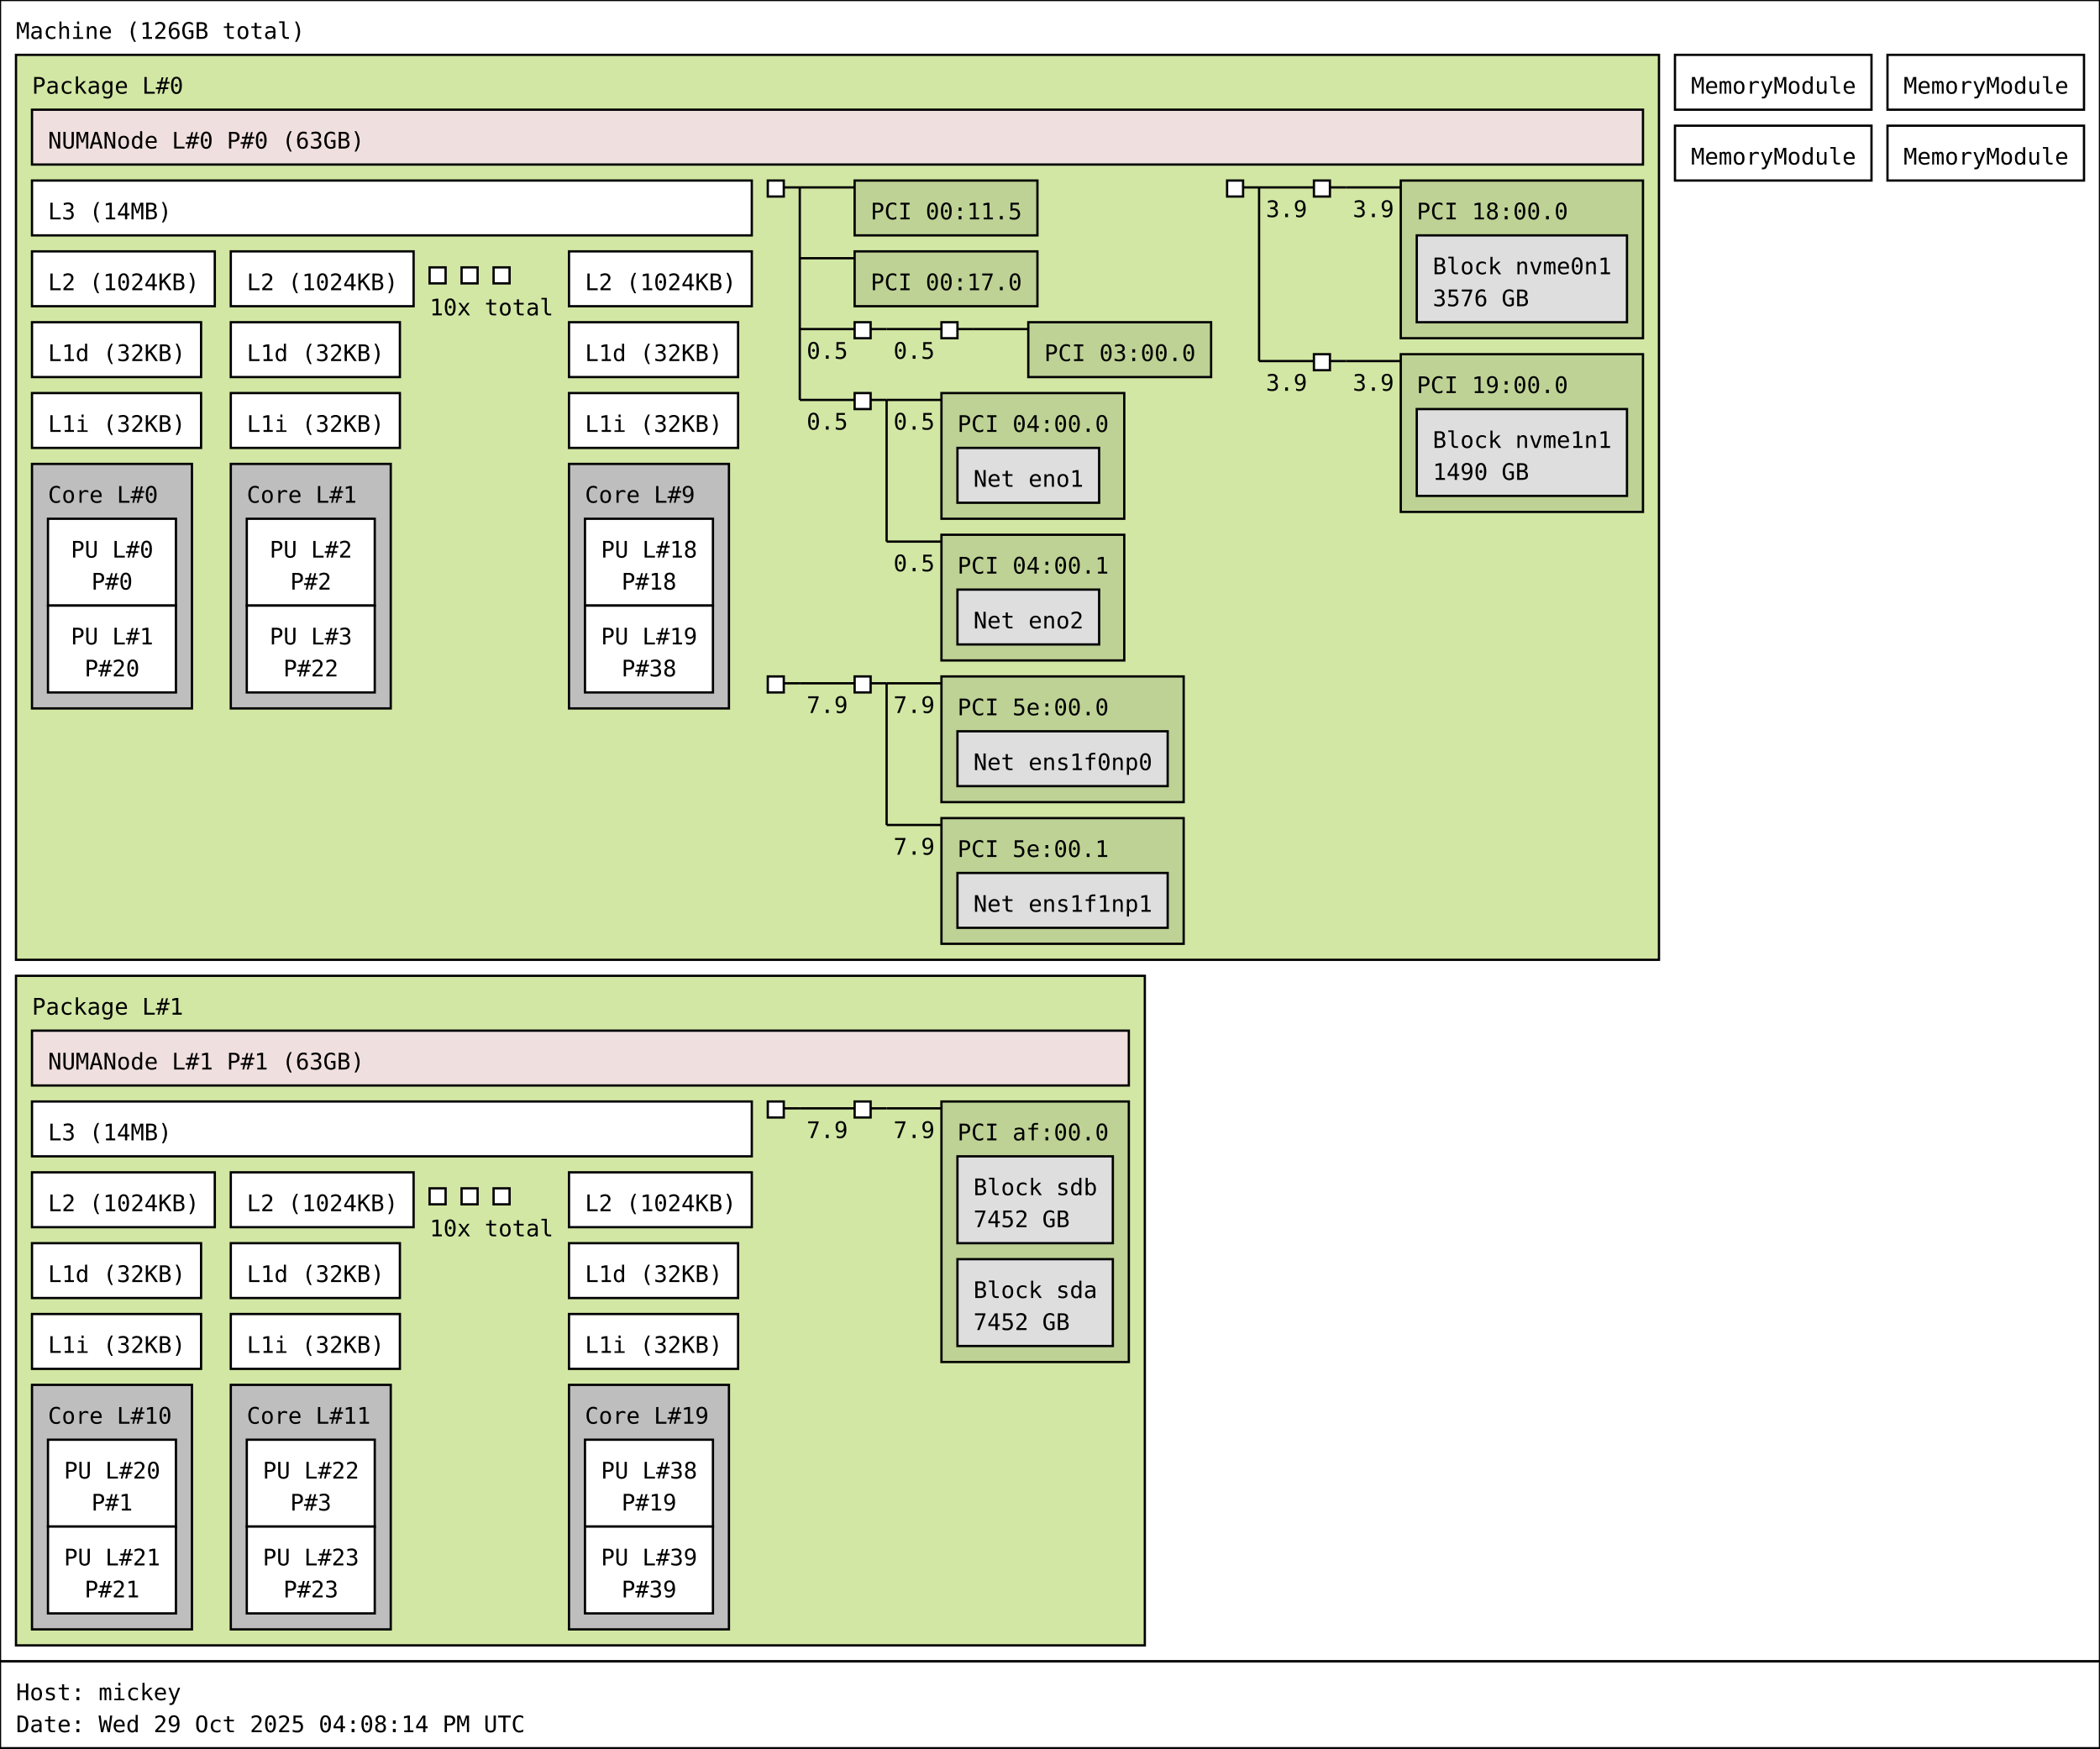
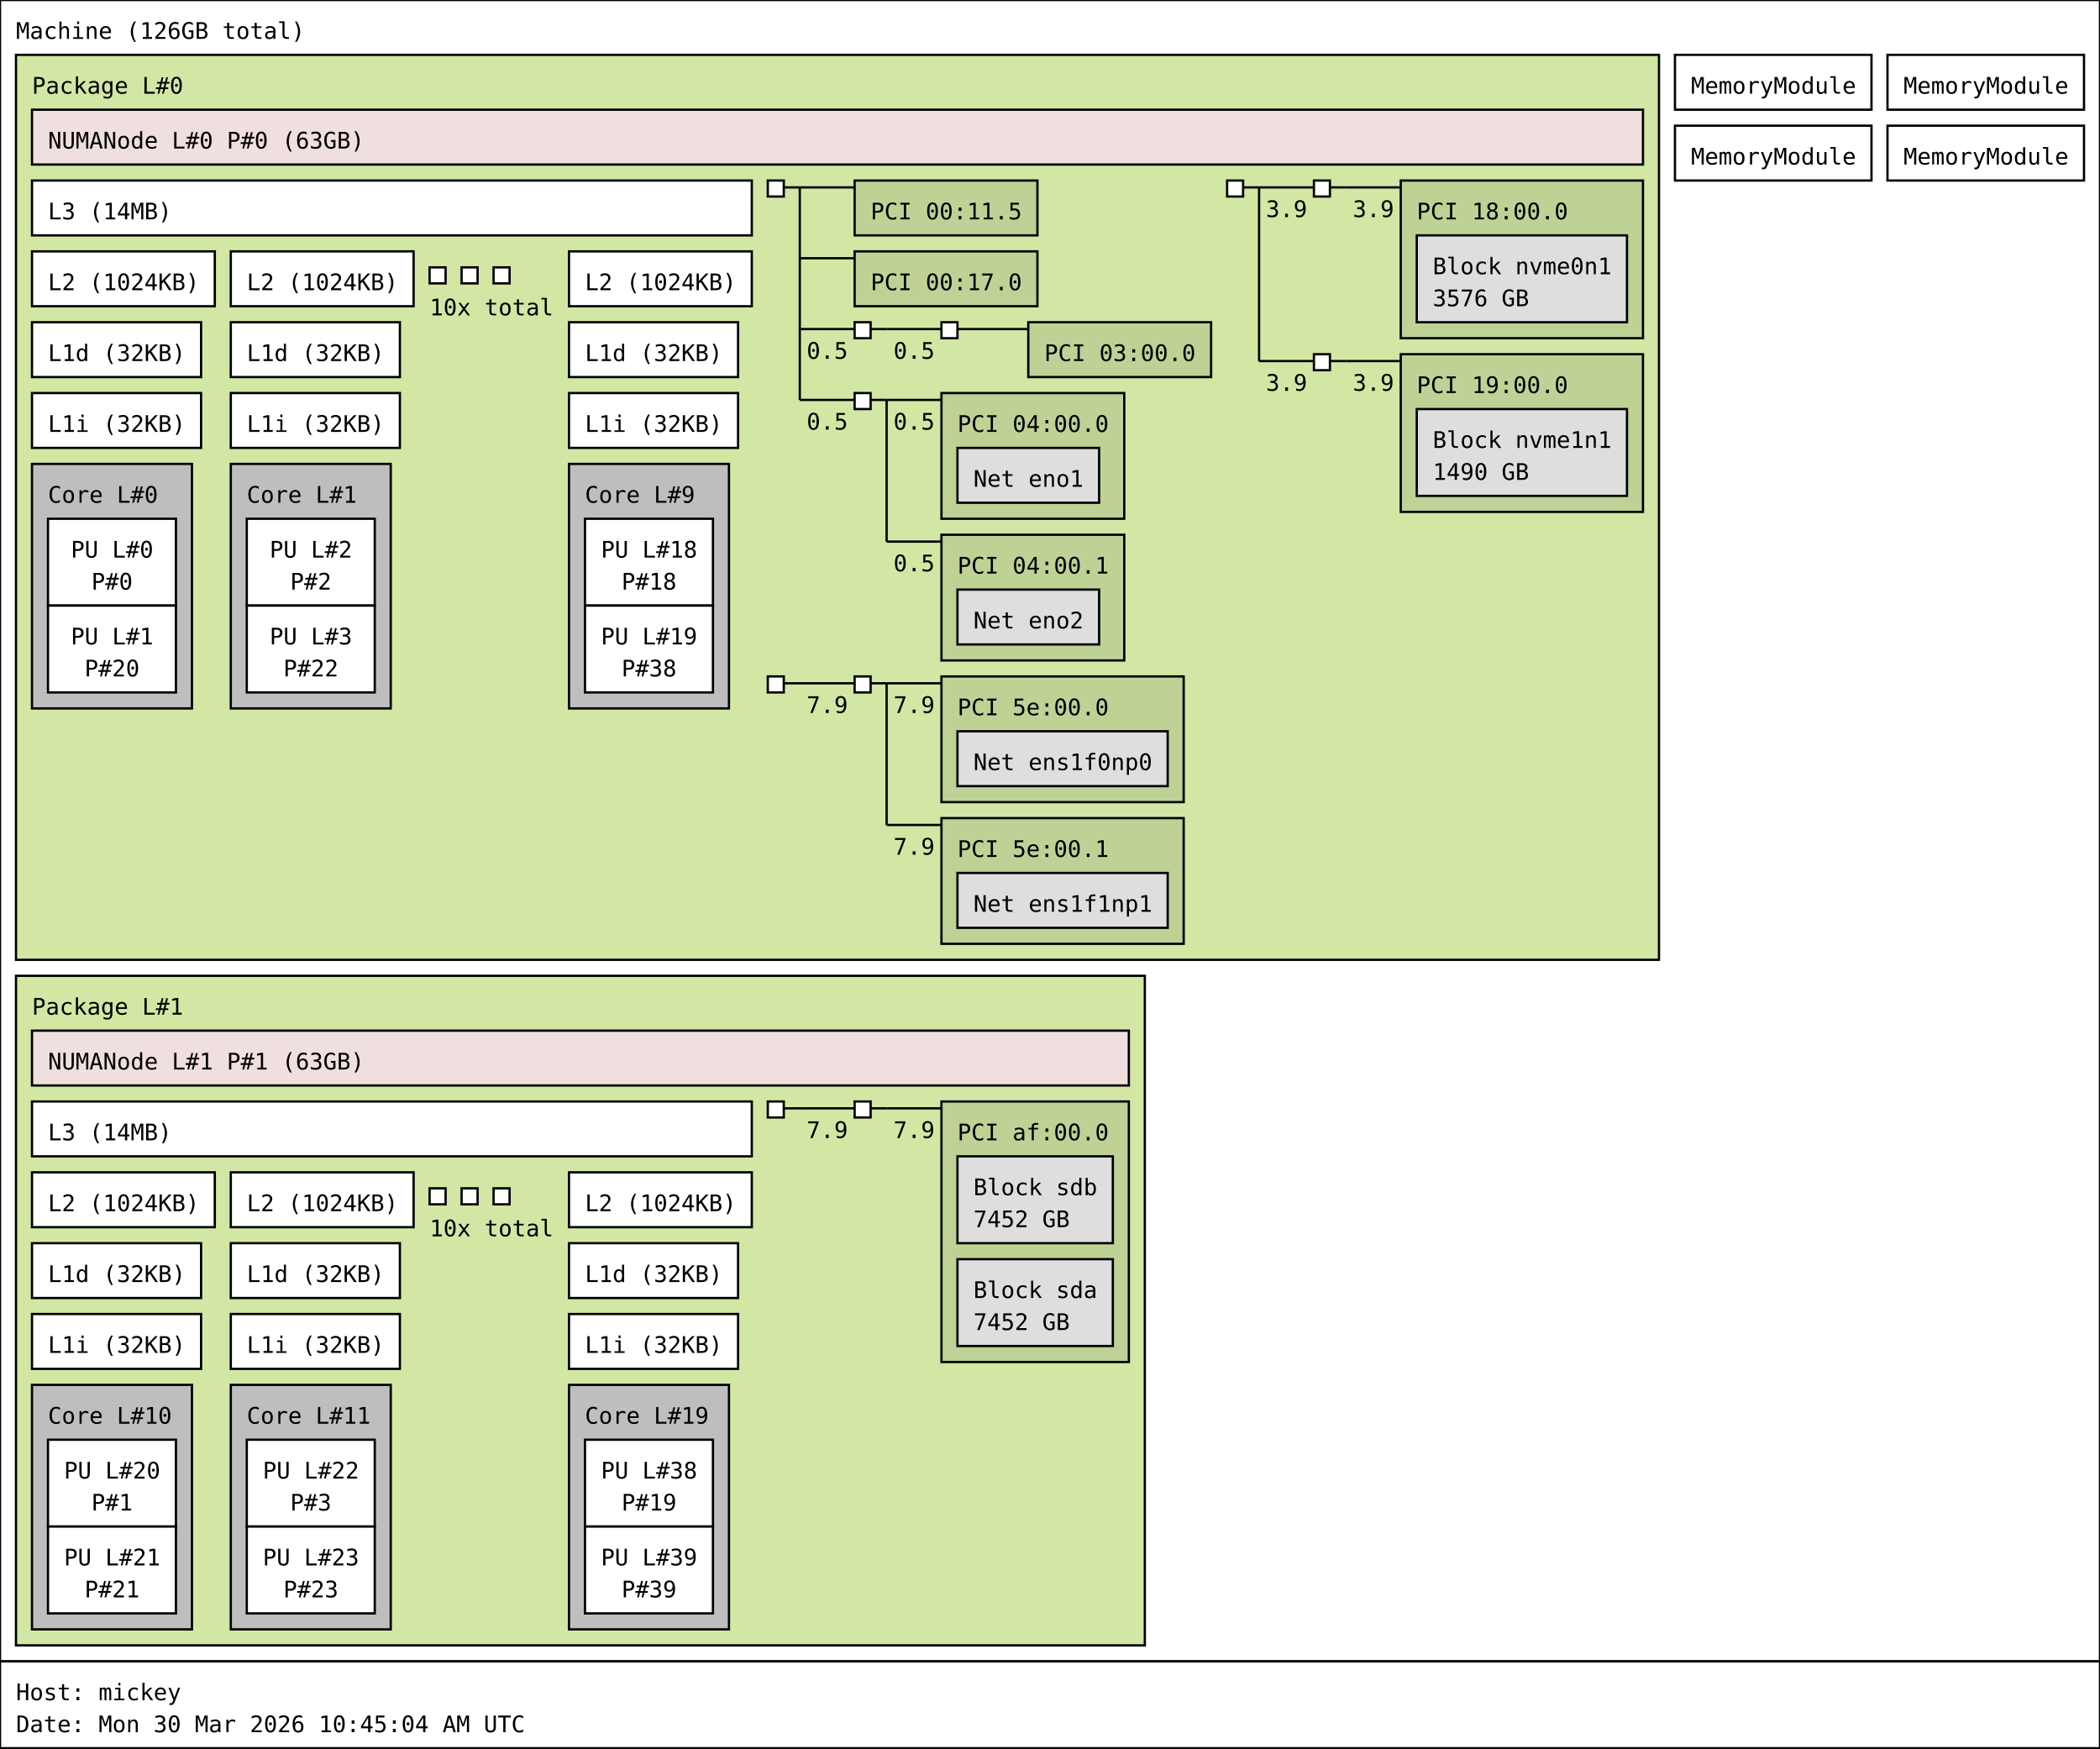
<svg xmlns="http://www.w3.org/2000/svg" width="919px" height="765px" viewBox="0 0 919px 765px" version="1.1">
  <rect id="Machine_0_rect" class="Machine" x="0" y="0" width="919" height="727" fill="rgb(255,255,255)" stroke="rgb(0,0,0)" stroke-width="1" />
  <text id="Machine_0_text" class="Machine" font-family="Monospace" x="7" y="17" fill="rgb(0,0,0)" font-size="10px">Machine (126GB total)</text>
  <rect id="Package_0_rect" class="Package" x="7" y="24" width="719" height="396" fill="rgb(210,231,164)" stroke="rgb(0,0,0)" stroke-width="1" />
  <text id="Package_0_text" class="Package" font-family="Monospace" x="14" y="41" fill="rgb(0,0,0)" font-size="10px">Package L#0</text>
  <rect id="L3_0_rect" class="L3" x="14" y="79" width="315" height="24" fill="rgb(255,255,255)" stroke="rgb(0,0,0)" stroke-width="1" />
  <text id="L3_0_text" class="L3" font-family="Monospace" x="21" y="96" fill="rgb(0,0,0)" font-size="10px">L3 (14MB)</text>
  <rect id="L2_0_rect" class="L2" x="14" y="110" width="80" height="24" fill="rgb(255,255,255)" stroke="rgb(0,0,0)" stroke-width="1" />
  <text id="L2_0_text" class="L2" font-family="Monospace" x="21" y="127" fill="rgb(0,0,0)" font-size="10px">L2 (1024KB)</text>
  <rect id="L1d_0_rect" class="L1d" x="14" y="141" width="74" height="24" fill="rgb(255,255,255)" stroke="rgb(0,0,0)" stroke-width="1" />
  <text id="L1d_0_text" class="L1d" font-family="Monospace" x="21" y="158" fill="rgb(0,0,0)" font-size="10px">L1d (32KB)</text>
  <rect id="L1i_0_rect" class="L1i" x="14" y="172" width="74" height="24" fill="rgb(255,255,255)" stroke="rgb(0,0,0)" stroke-width="1" />
  <text id="L1i_0_text" class="L1i" font-family="Monospace" x="21" y="189" fill="rgb(0,0,0)" font-size="10px">L1i (32KB)</text>
  <rect id="Core_0_rect" class="Core" x="14" y="203" width="70" height="107" fill="rgb(190,190,190)" stroke="rgb(0,0,0)" stroke-width="1" />
  <text id="Core_0_text" class="Core" font-family="Monospace" x="21" y="220" fill="rgb(0,0,0)" font-size="10px">Core L#0</text>
  <rect id="PU_0_rect" class="PU" x="21" y="227" width="56" height="38" fill="rgb(255,255,255)" stroke="rgb(0,0,0)" stroke-width="1" />
  <text id="PU_0_text" class="PU" font-family="Monospace" x="31" y="244" fill="rgb(0,0,0)" font-size="10px">PU L#0</text>
  <text id="PU_0_text_1" class="PU" font-family="Monospace" x="40" y="258" fill="rgb(0,0,0)" font-size="10px">P#0</text>
  <rect id="PU_1_rect" class="PU" x="21" y="265" width="56" height="38" fill="rgb(255,255,255)" stroke="rgb(0,0,0)" stroke-width="1" />
  <text id="PU_1_text" class="PU" font-family="Monospace" x="31" y="282" fill="rgb(0,0,0)" font-size="10px">PU L#1</text>
  <text id="PU_1_text_1" class="PU" font-family="Monospace" x="37" y="296" fill="rgb(0,0,0)" font-size="10px">P#20</text>
  <rect id="L2_1_rect" class="L2" x="101" y="110" width="80" height="24" fill="rgb(255,255,255)" stroke="rgb(0,0,0)" stroke-width="1" />
  <text id="L2_1_text" class="L2" font-family="Monospace" x="108" y="127" fill="rgb(0,0,0)" font-size="10px">L2 (1024KB)</text>
  <rect id="L1d_1_rect" class="L1d" x="101" y="141" width="74" height="24" fill="rgb(255,255,255)" stroke="rgb(0,0,0)" stroke-width="1" />
  <text id="L1d_1_text" class="L1d" font-family="Monospace" x="108" y="158" fill="rgb(0,0,0)" font-size="10px">L1d (32KB)</text>
  <rect id="L1i_1_rect" class="L1i" x="101" y="172" width="74" height="24" fill="rgb(255,255,255)" stroke="rgb(0,0,0)" stroke-width="1" />
  <text id="L1i_1_text" class="L1i" font-family="Monospace" x="108" y="189" fill="rgb(0,0,0)" font-size="10px">L1i (32KB)</text>
  <rect id="Core_1_rect" class="Core" x="101" y="203" width="70" height="107" fill="rgb(190,190,190)" stroke="rgb(0,0,0)" stroke-width="1" />
  <text id="Core_1_text" class="Core" font-family="Monospace" x="108" y="220" fill="rgb(0,0,0)" font-size="10px">Core L#1</text>
  <rect id="PU_2_rect" class="PU" x="108" y="227" width="56" height="38" fill="rgb(255,255,255)" stroke="rgb(0,0,0)" stroke-width="1" />
  <text id="PU_2_text" class="PU" font-family="Monospace" x="118" y="244" fill="rgb(0,0,0)" font-size="10px">PU L#2</text>
  <text id="PU_2_text_1" class="PU" font-family="Monospace" x="127" y="258" fill="rgb(0,0,0)" font-size="10px">P#2</text>
  <rect id="PU_3_rect" class="PU" x="108" y="265" width="56" height="38" fill="rgb(255,255,255)" stroke="rgb(0,0,0)" stroke-width="1" />
  <text id="PU_3_text" class="PU" font-family="Monospace" x="118" y="282" fill="rgb(0,0,0)" font-size="10px">PU L#3</text>
  <text id="PU_3_text_1" class="PU" font-family="Monospace" x="124" y="296" fill="rgb(0,0,0)" font-size="10px">P#22</text>
  <rect id="L2_2_rect" class="L2" x="188" y="117" width="7" height="7" fill="rgb(255,255,255)" stroke="rgb(0,0,0)" stroke-width="1" />
  <rect id="L2_2_rect" class="L2" x="202" y="117" width="7" height="7" fill="rgb(255,255,255)" stroke="rgb(0,0,0)" stroke-width="1" />
  <rect id="L2_2_rect" class="L2" x="216" y="117" width="7" height="7" fill="rgb(255,255,255)" stroke="rgb(0,0,0)" stroke-width="1" />
  <text id="L2_2_text" class="L2" font-family="Monospace" x="188" y="138" fill="rgb(0,0,0)" font-size="10px">10x total</text>
  <rect id="L2_9_rect" class="L2" x="249" y="110" width="80" height="24" fill="rgb(255,255,255)" stroke="rgb(0,0,0)" stroke-width="1" />
  <text id="L2_9_text" class="L2" font-family="Monospace" x="256" y="127" fill="rgb(0,0,0)" font-size="10px">L2 (1024KB)</text>
  <rect id="L1d_9_rect" class="L1d" x="249" y="141" width="74" height="24" fill="rgb(255,255,255)" stroke="rgb(0,0,0)" stroke-width="1" />
  <text id="L1d_9_text" class="L1d" font-family="Monospace" x="256" y="158" fill="rgb(0,0,0)" font-size="10px">L1d (32KB)</text>
  <rect id="L1i_9_rect" class="L1i" x="249" y="172" width="74" height="24" fill="rgb(255,255,255)" stroke="rgb(0,0,0)" stroke-width="1" />
  <text id="L1i_9_text" class="L1i" font-family="Monospace" x="256" y="189" fill="rgb(0,0,0)" font-size="10px">L1i (32KB)</text>
  <rect id="Core_9_rect" class="Core" x="249" y="203" width="70" height="107" fill="rgb(190,190,190)" stroke="rgb(0,0,0)" stroke-width="1" />
  <text id="Core_9_text" class="Core" font-family="Monospace" x="256" y="220" fill="rgb(0,0,0)" font-size="10px">Core L#9</text>
  <rect id="PU_18_rect" class="PU" x="256" y="227" width="56" height="38" fill="rgb(255,255,255)" stroke="rgb(0,0,0)" stroke-width="1" />
  <text id="PU_18_text" class="PU" font-family="Monospace" x="263" y="244" fill="rgb(0,0,0)" font-size="10px">PU L#18</text>
  <text id="PU_18_text_1" class="PU" font-family="Monospace" x="272" y="258" fill="rgb(0,0,0)" font-size="10px">P#18</text>
  <rect id="PU_19_rect" class="PU" x="256" y="265" width="56" height="38" fill="rgb(255,255,255)" stroke="rgb(0,0,0)" stroke-width="1" />
  <text id="PU_19_text" class="PU" font-family="Monospace" x="263" y="282" fill="rgb(0,0,0)" font-size="10px">PU L#19</text>
  <text id="PU_19_text_1" class="PU" font-family="Monospace" x="272" y="296" fill="rgb(0,0,0)" font-size="10px">P#38</text>
  <rect id="NUMANode_0_rect" class="NUMANode" x="14" y="48" width="705" height="24" fill="rgb(239,223,222)" stroke="rgb(0,0,0)" stroke-width="1" />
  <text id="NUMANode_0_text" class="NUMANode" font-family="Monospace" x="21" y="65" fill="rgb(0,0,0)" font-size="10px">NUMANode L#0 P#0 (63GB)</text>
  <rect id="HostBridge_0_rect" class="HostBridge" x="336" y="79" width="7" height="7" fill="rgb(255,255,255)" stroke="rgb(0,0,0)" stroke-width="1" />
  <line id="HostBridge_0_line" class="HostBridge" x1="343" y1="82" x2="350" y2="82" stroke="rgb(0,0,0)" stroke-width="1" />
  <line id="HostBridge_0_line_2" class="HostBridge" x1="350" y1="82" x2="374" y2="82" stroke="rgb(0,0,0)" stroke-width="1" />
  <line id="HostBridge_0_line_3" class="HostBridge" x1="350" y1="113" x2="374" y2="113" stroke="rgb(0,0,0)" stroke-width="1" />
  <line id="HostBridge_0_line_4" class="HostBridge" x1="350" y1="144" x2="374" y2="144" stroke="rgb(0,0,0)" stroke-width="1" />
  <text id="HostBridge_0_text_4" class="HostBridge" font-family="Monospace" x="353" y="157" fill="rgb(0,0,0)" font-size="10px">0.5</text>
  <line id="HostBridge_0_line_5" class="HostBridge" x1="350" y1="175" x2="374" y2="175" stroke="rgb(0,0,0)" stroke-width="1" />
  <text id="HostBridge_0_text_5" class="HostBridge" font-family="Monospace" x="353" y="188" fill="rgb(0,0,0)" font-size="10px">0.5</text>
  <line id="HostBridge_0_line_1" class="HostBridge" x1="350" y1="82" x2="350" y2="175" stroke="rgb(0,0,0)" stroke-width="1" />
  <rect id="PCI_0_rect" class="PCI" x="374" y="79" width="80" height="24" fill="rgb(190,210,149)" stroke="rgb(0,0,0)" stroke-width="1" />
  <text id="PCI_0_text" class="PCI" font-family="Monospace" x="381" y="96" fill="rgb(0,0,0)" font-size="10px">PCI 00:11.5</text>
  <rect id="PCI_1_rect" class="PCI" x="374" y="110" width="80" height="24" fill="rgb(190,210,149)" stroke="rgb(0,0,0)" stroke-width="1" />
  <text id="PCI_1_text" class="PCI" font-family="Monospace" x="381" y="127" fill="rgb(0,0,0)" font-size="10px">PCI 00:17.0</text>
  <rect id="PCIBridge_1_rect" class="PCIBridge" x="374" y="141" width="7" height="7" fill="rgb(255,255,255)" stroke="rgb(0,0,0)" stroke-width="1" />
  <line id="PCIBridge_1_line" class="PCIBridge" x1="381" y1="144" x2="388" y2="144" stroke="rgb(0,0,0)" stroke-width="1" />
  <line id="PCIBridge_1_line_2" class="PCIBridge" x1="388" y1="144" x2="412" y2="144" stroke="rgb(0,0,0)" stroke-width="1" />
  <text id="PCIBridge_1_text_2" class="PCIBridge" font-family="Monospace" x="391" y="157" fill="rgb(0,0,0)" font-size="10px">0.5</text>
  <line id="PCIBridge_1_line_1" class="PCIBridge" x1="388" y1="144" x2="388" y2="144" stroke="rgb(0,0,0)" stroke-width="1" />
  <rect id="PCIBridge_2_rect" class="PCIBridge" x="412" y="141" width="7" height="7" fill="rgb(255,255,255)" stroke="rgb(0,0,0)" stroke-width="1" />
  <line id="PCIBridge_2_line" class="PCIBridge" x1="419" y1="144" x2="426" y2="144" stroke="rgb(0,0,0)" stroke-width="1" />
  <line id="PCIBridge_2_line_2" class="PCIBridge" x1="426" y1="144" x2="450" y2="144" stroke="rgb(0,0,0)" stroke-width="1" />
  <line id="PCIBridge_2_line_1" class="PCIBridge" x1="426" y1="144" x2="426" y2="144" stroke="rgb(0,0,0)" stroke-width="1" />
  <rect id="PCI_2_rect" class="PCI" x="450" y="141" width="80" height="24" fill="rgb(190,210,149)" stroke="rgb(0,0,0)" stroke-width="1" />
  <text id="PCI_2_text" class="PCI" font-family="Monospace" x="457" y="158" fill="rgb(0,0,0)" font-size="10px">PCI 03:00.0</text>
  <rect id="PCIBridge_3_rect" class="PCIBridge" x="374" y="172" width="7" height="7" fill="rgb(255,255,255)" stroke="rgb(0,0,0)" stroke-width="1" />
  <line id="PCIBridge_3_line" class="PCIBridge" x1="381" y1="175" x2="388" y2="175" stroke="rgb(0,0,0)" stroke-width="1" />
  <line id="PCIBridge_3_line_2" class="PCIBridge" x1="388" y1="175" x2="412" y2="175" stroke="rgb(0,0,0)" stroke-width="1" />
  <text id="PCIBridge_3_text_2" class="PCIBridge" font-family="Monospace" x="391" y="188" fill="rgb(0,0,0)" font-size="10px">0.5</text>
  <line id="PCIBridge_3_line_3" class="PCIBridge" x1="388" y1="237" x2="412" y2="237" stroke="rgb(0,0,0)" stroke-width="1" />
  <text id="PCIBridge_3_text_3" class="PCIBridge" font-family="Monospace" x="391" y="250" fill="rgb(0,0,0)" font-size="10px">0.5</text>
  <line id="PCIBridge_3_line_1" class="PCIBridge" x1="388" y1="175" x2="388" y2="237" stroke="rgb(0,0,0)" stroke-width="1" />
  <rect id="PCI_3_rect" class="PCI" x="412" y="172" width="80" height="55" fill="rgb(190,210,149)" stroke="rgb(0,0,0)" stroke-width="1" />
  <text id="PCI_3_text" class="PCI" font-family="Monospace" x="419" y="189" fill="rgb(0,0,0)" font-size="10px">PCI 04:00.0</text>
  <rect id="Net_0_rect" class="Net" x="419" y="196" width="62" height="24" fill="rgb(222,222,222)" stroke="rgb(0,0,0)" stroke-width="1" />
  <text id="Net_0_text" class="Net" font-family="Monospace" x="426" y="213" fill="rgb(0,0,0)" font-size="10px">Net eno1</text>
  <rect id="PCI_4_rect" class="PCI" x="412" y="234" width="80" height="55" fill="rgb(190,210,149)" stroke="rgb(0,0,0)" stroke-width="1" />
  <text id="PCI_4_text" class="PCI" font-family="Monospace" x="419" y="251" fill="rgb(0,0,0)" font-size="10px">PCI 04:00.1</text>
  <rect id="Net_1_rect" class="Net" x="419" y="258" width="62" height="24" fill="rgb(222,222,222)" stroke="rgb(0,0,0)" stroke-width="1" />
  <text id="Net_1_text" class="Net" font-family="Monospace" x="426" y="275" fill="rgb(0,0,0)" font-size="10px">Net eno2</text>
  <rect id="HostBridge_4_rect" class="HostBridge" x="537" y="79" width="7" height="7" fill="rgb(255,255,255)" stroke="rgb(0,0,0)" stroke-width="1" />
  <line id="HostBridge_4_line" class="HostBridge" x1="544" y1="82" x2="551" y2="82" stroke="rgb(0,0,0)" stroke-width="1" />
  <line id="HostBridge_4_line_2" class="HostBridge" x1="551" y1="82" x2="575" y2="82" stroke="rgb(0,0,0)" stroke-width="1" />
  <text id="HostBridge_4_text_2" class="HostBridge" font-family="Monospace" x="554" y="95" fill="rgb(0,0,0)" font-size="10px">3.9</text>
  <line id="HostBridge_4_line_3" class="HostBridge" x1="551" y1="158" x2="575" y2="158" stroke="rgb(0,0,0)" stroke-width="1" />
  <text id="HostBridge_4_text_3" class="HostBridge" font-family="Monospace" x="554" y="171" fill="rgb(0,0,0)" font-size="10px">3.9</text>
  <line id="HostBridge_4_line_1" class="HostBridge" x1="551" y1="82" x2="551" y2="158" stroke="rgb(0,0,0)" stroke-width="1" />
  <rect id="PCIBridge_5_rect" class="PCIBridge" x="575" y="79" width="7" height="7" fill="rgb(255,255,255)" stroke="rgb(0,0,0)" stroke-width="1" />
  <line id="PCIBridge_5_line" class="PCIBridge" x1="582" y1="82" x2="589" y2="82" stroke="rgb(0,0,0)" stroke-width="1" />
  <line id="PCIBridge_5_line_2" class="PCIBridge" x1="589" y1="82" x2="613" y2="82" stroke="rgb(0,0,0)" stroke-width="1" />
  <text id="PCIBridge_5_text_2" class="PCIBridge" font-family="Monospace" x="592" y="95" fill="rgb(0,0,0)" font-size="10px">3.9</text>
  <line id="PCIBridge_5_line_1" class="PCIBridge" x1="589" y1="82" x2="589" y2="82" stroke="rgb(0,0,0)" stroke-width="1" />
  <rect id="PCI_5_rect" class="PCI" x="613" y="79" width="106" height="69" fill="rgb(190,210,149)" stroke="rgb(0,0,0)" stroke-width="1" />
  <text id="PCI_5_text" class="PCI" font-family="Monospace" x="620" y="96" fill="rgb(0,0,0)" font-size="10px">PCI 18:00.0</text>
  <rect id="Block_2_rect" class="Block" x="620" y="103" width="92" height="38" fill="rgb(222,222,222)" stroke="rgb(0,0,0)" stroke-width="1" />
  <text id="Block_2_text" class="Block" font-family="Monospace" x="627" y="120" fill="rgb(0,0,0)" font-size="10px">Block nvme0n1</text>
  <text id="Block_2_text_1" class="Block" font-family="Monospace" x="627" y="134" fill="rgb(0,0,0)" font-size="10px">3576 GB</text>
  <rect id="PCIBridge_6_rect" class="PCIBridge" x="575" y="155" width="7" height="7" fill="rgb(255,255,255)" stroke="rgb(0,0,0)" stroke-width="1" />
  <line id="PCIBridge_6_line" class="PCIBridge" x1="582" y1="158" x2="589" y2="158" stroke="rgb(0,0,0)" stroke-width="1" />
  <line id="PCIBridge_6_line_2" class="PCIBridge" x1="589" y1="158" x2="613" y2="158" stroke="rgb(0,0,0)" stroke-width="1" />
  <text id="PCIBridge_6_text_2" class="PCIBridge" font-family="Monospace" x="592" y="171" fill="rgb(0,0,0)" font-size="10px">3.9</text>
  <line id="PCIBridge_6_line_1" class="PCIBridge" x1="589" y1="158" x2="589" y2="158" stroke="rgb(0,0,0)" stroke-width="1" />
  <rect id="PCI_6_rect" class="PCI" x="613" y="155" width="106" height="69" fill="rgb(190,210,149)" stroke="rgb(0,0,0)" stroke-width="1" />
  <text id="PCI_6_text" class="PCI" font-family="Monospace" x="620" y="172" fill="rgb(0,0,0)" font-size="10px">PCI 19:00.0</text>
  <rect id="Block_3_rect" class="Block" x="620" y="179" width="92" height="38" fill="rgb(222,222,222)" stroke="rgb(0,0,0)" stroke-width="1" />
  <text id="Block_3_text" class="Block" font-family="Monospace" x="627" y="196" fill="rgb(0,0,0)" font-size="10px">Block nvme1n1</text>
  <text id="Block_3_text_1" class="Block" font-family="Monospace" x="627" y="210" fill="rgb(0,0,0)" font-size="10px">1490 GB</text>
  <rect id="HostBridge_7_rect" class="HostBridge" x="336" y="296" width="7" height="7" fill="rgb(255,255,255)" stroke="rgb(0,0,0)" stroke-width="1" />
  <line id="HostBridge_7_line" class="HostBridge" x1="343" y1="299" x2="350" y2="299" stroke="rgb(0,0,0)" stroke-width="1" />
  <line id="HostBridge_7_line_2" class="HostBridge" x1="350" y1="299" x2="374" y2="299" stroke="rgb(0,0,0)" stroke-width="1" />
  <text id="HostBridge_7_text_2" class="HostBridge" font-family="Monospace" x="353" y="312" fill="rgb(0,0,0)" font-size="10px">7.9</text>
  <line id="HostBridge_7_line_1" class="HostBridge" x1="350" y1="299" x2="350" y2="299" stroke="rgb(0,0,0)" stroke-width="1" />
  <rect id="PCIBridge_8_rect" class="PCIBridge" x="374" y="296" width="7" height="7" fill="rgb(255,255,255)" stroke="rgb(0,0,0)" stroke-width="1" />
  <line id="PCIBridge_8_line" class="PCIBridge" x1="381" y1="299" x2="388" y2="299" stroke="rgb(0,0,0)" stroke-width="1" />
  <line id="PCIBridge_8_line_2" class="PCIBridge" x1="388" y1="299" x2="412" y2="299" stroke="rgb(0,0,0)" stroke-width="1" />
  <text id="PCIBridge_8_text_2" class="PCIBridge" font-family="Monospace" x="391" y="312" fill="rgb(0,0,0)" font-size="10px">7.9</text>
  <line id="PCIBridge_8_line_3" class="PCIBridge" x1="388" y1="361" x2="412" y2="361" stroke="rgb(0,0,0)" stroke-width="1" />
  <text id="PCIBridge_8_text_3" class="PCIBridge" font-family="Monospace" x="391" y="374" fill="rgb(0,0,0)" font-size="10px">7.9</text>
  <line id="PCIBridge_8_line_1" class="PCIBridge" x1="388" y1="299" x2="388" y2="361" stroke="rgb(0,0,0)" stroke-width="1" />
  <rect id="PCI_7_rect" class="PCI" x="412" y="296" width="106" height="55" fill="rgb(190,210,149)" stroke="rgb(0,0,0)" stroke-width="1" />
  <text id="PCI_7_text" class="PCI" font-family="Monospace" x="419" y="313" fill="rgb(0,0,0)" font-size="10px">PCI 5e:00.0</text>
  <rect id="Net_4_rect" class="Net" x="419" y="320" width="92" height="24" fill="rgb(222,222,222)" stroke="rgb(0,0,0)" stroke-width="1" />
  <text id="Net_4_text" class="Net" font-family="Monospace" x="426" y="337" fill="rgb(0,0,0)" font-size="10px">Net ens1f0np0</text>
  <rect id="PCI_8_rect" class="PCI" x="412" y="358" width="106" height="55" fill="rgb(190,210,149)" stroke="rgb(0,0,0)" stroke-width="1" />
  <text id="PCI_8_text" class="PCI" font-family="Monospace" x="419" y="375" fill="rgb(0,0,0)" font-size="10px">PCI 5e:00.1</text>
  <rect id="Net_5_rect" class="Net" x="419" y="382" width="92" height="24" fill="rgb(222,222,222)" stroke="rgb(0,0,0)" stroke-width="1" />
  <text id="Net_5_text" class="Net" font-family="Monospace" x="426" y="399" fill="rgb(0,0,0)" font-size="10px">Net ens1f1np1</text>
  <rect id="Package_1_rect" class="Package" x="7" y="427" width="494" height="293" fill="rgb(210,231,164)" stroke="rgb(0,0,0)" stroke-width="1" />
  <text id="Package_1_text" class="Package" font-family="Monospace" x="14" y="444" fill="rgb(0,0,0)" font-size="10px">Package L#1</text>
  <rect id="L3_1_rect" class="L3" x="14" y="482" width="315" height="24" fill="rgb(255,255,255)" stroke="rgb(0,0,0)" stroke-width="1" />
  <text id="L3_1_text" class="L3" font-family="Monospace" x="21" y="499" fill="rgb(0,0,0)" font-size="10px">L3 (14MB)</text>
  <rect id="L2_10_rect" class="L2" x="14" y="513" width="80" height="24" fill="rgb(255,255,255)" stroke="rgb(0,0,0)" stroke-width="1" />
  <text id="L2_10_text" class="L2" font-family="Monospace" x="21" y="530" fill="rgb(0,0,0)" font-size="10px">L2 (1024KB)</text>
  <rect id="L1d_10_rect" class="L1d" x="14" y="544" width="74" height="24" fill="rgb(255,255,255)" stroke="rgb(0,0,0)" stroke-width="1" />
  <text id="L1d_10_text" class="L1d" font-family="Monospace" x="21" y="561" fill="rgb(0,0,0)" font-size="10px">L1d (32KB)</text>
  <rect id="L1i_10_rect" class="L1i" x="14" y="575" width="74" height="24" fill="rgb(255,255,255)" stroke="rgb(0,0,0)" stroke-width="1" />
  <text id="L1i_10_text" class="L1i" font-family="Monospace" x="21" y="592" fill="rgb(0,0,0)" font-size="10px">L1i (32KB)</text>
  <rect id="Core_10_rect" class="Core" x="14" y="606" width="70" height="107" fill="rgb(190,190,190)" stroke="rgb(0,0,0)" stroke-width="1" />
  <text id="Core_10_text" class="Core" font-family="Monospace" x="21" y="623" fill="rgb(0,0,0)" font-size="10px">Core L#10</text>
  <rect id="PU_20_rect" class="PU" x="21" y="630" width="56" height="38" fill="rgb(255,255,255)" stroke="rgb(0,0,0)" stroke-width="1" />
  <text id="PU_20_text" class="PU" font-family="Monospace" x="28" y="647" fill="rgb(0,0,0)" font-size="10px">PU L#20</text>
  <text id="PU_20_text_1" class="PU" font-family="Monospace" x="40" y="661" fill="rgb(0,0,0)" font-size="10px">P#1</text>
  <rect id="PU_21_rect" class="PU" x="21" y="668" width="56" height="38" fill="rgb(255,255,255)" stroke="rgb(0,0,0)" stroke-width="1" />
  <text id="PU_21_text" class="PU" font-family="Monospace" x="28" y="685" fill="rgb(0,0,0)" font-size="10px">PU L#21</text>
  <text id="PU_21_text_1" class="PU" font-family="Monospace" x="37" y="699" fill="rgb(0,0,0)" font-size="10px">P#21</text>
  <rect id="L2_11_rect" class="L2" x="101" y="513" width="80" height="24" fill="rgb(255,255,255)" stroke="rgb(0,0,0)" stroke-width="1" />
  <text id="L2_11_text" class="L2" font-family="Monospace" x="108" y="530" fill="rgb(0,0,0)" font-size="10px">L2 (1024KB)</text>
  <rect id="L1d_11_rect" class="L1d" x="101" y="544" width="74" height="24" fill="rgb(255,255,255)" stroke="rgb(0,0,0)" stroke-width="1" />
  <text id="L1d_11_text" class="L1d" font-family="Monospace" x="108" y="561" fill="rgb(0,0,0)" font-size="10px">L1d (32KB)</text>
  <rect id="L1i_11_rect" class="L1i" x="101" y="575" width="74" height="24" fill="rgb(255,255,255)" stroke="rgb(0,0,0)" stroke-width="1" />
  <text id="L1i_11_text" class="L1i" font-family="Monospace" x="108" y="592" fill="rgb(0,0,0)" font-size="10px">L1i (32KB)</text>
  <rect id="Core_11_rect" class="Core" x="101" y="606" width="70" height="107" fill="rgb(190,190,190)" stroke="rgb(0,0,0)" stroke-width="1" />
  <text id="Core_11_text" class="Core" font-family="Monospace" x="108" y="623" fill="rgb(0,0,0)" font-size="10px">Core L#11</text>
  <rect id="PU_22_rect" class="PU" x="108" y="630" width="56" height="38" fill="rgb(255,255,255)" stroke="rgb(0,0,0)" stroke-width="1" />
  <text id="PU_22_text" class="PU" font-family="Monospace" x="115" y="647" fill="rgb(0,0,0)" font-size="10px">PU L#22</text>
  <text id="PU_22_text_1" class="PU" font-family="Monospace" x="127" y="661" fill="rgb(0,0,0)" font-size="10px">P#3</text>
  <rect id="PU_23_rect" class="PU" x="108" y="668" width="56" height="38" fill="rgb(255,255,255)" stroke="rgb(0,0,0)" stroke-width="1" />
  <text id="PU_23_text" class="PU" font-family="Monospace" x="115" y="685" fill="rgb(0,0,0)" font-size="10px">PU L#23</text>
  <text id="PU_23_text_1" class="PU" font-family="Monospace" x="124" y="699" fill="rgb(0,0,0)" font-size="10px">P#23</text>
  <rect id="L2_12_rect" class="L2" x="188" y="520" width="7" height="7" fill="rgb(255,255,255)" stroke="rgb(0,0,0)" stroke-width="1" />
  <rect id="L2_12_rect" class="L2" x="202" y="520" width="7" height="7" fill="rgb(255,255,255)" stroke="rgb(0,0,0)" stroke-width="1" />
  <rect id="L2_12_rect" class="L2" x="216" y="520" width="7" height="7" fill="rgb(255,255,255)" stroke="rgb(0,0,0)" stroke-width="1" />
  <text id="L2_12_text" class="L2" font-family="Monospace" x="188" y="541" fill="rgb(0,0,0)" font-size="10px">10x total</text>
  <rect id="L2_19_rect" class="L2" x="249" y="513" width="80" height="24" fill="rgb(255,255,255)" stroke="rgb(0,0,0)" stroke-width="1" />
  <text id="L2_19_text" class="L2" font-family="Monospace" x="256" y="530" fill="rgb(0,0,0)" font-size="10px">L2 (1024KB)</text>
  <rect id="L1d_19_rect" class="L1d" x="249" y="544" width="74" height="24" fill="rgb(255,255,255)" stroke="rgb(0,0,0)" stroke-width="1" />
  <text id="L1d_19_text" class="L1d" font-family="Monospace" x="256" y="561" fill="rgb(0,0,0)" font-size="10px">L1d (32KB)</text>
  <rect id="L1i_19_rect" class="L1i" x="249" y="575" width="74" height="24" fill="rgb(255,255,255)" stroke="rgb(0,0,0)" stroke-width="1" />
  <text id="L1i_19_text" class="L1i" font-family="Monospace" x="256" y="592" fill="rgb(0,0,0)" font-size="10px">L1i (32KB)</text>
  <rect id="Core_19_rect" class="Core" x="249" y="606" width="70" height="107" fill="rgb(190,190,190)" stroke="rgb(0,0,0)" stroke-width="1" />
  <text id="Core_19_text" class="Core" font-family="Monospace" x="256" y="623" fill="rgb(0,0,0)" font-size="10px">Core L#19</text>
  <rect id="PU_38_rect" class="PU" x="256" y="630" width="56" height="38" fill="rgb(255,255,255)" stroke="rgb(0,0,0)" stroke-width="1" />
  <text id="PU_38_text" class="PU" font-family="Monospace" x="263" y="647" fill="rgb(0,0,0)" font-size="10px">PU L#38</text>
  <text id="PU_38_text_1" class="PU" font-family="Monospace" x="272" y="661" fill="rgb(0,0,0)" font-size="10px">P#19</text>
  <rect id="PU_39_rect" class="PU" x="256" y="668" width="56" height="38" fill="rgb(255,255,255)" stroke="rgb(0,0,0)" stroke-width="1" />
  <text id="PU_39_text" class="PU" font-family="Monospace" x="263" y="685" fill="rgb(0,0,0)" font-size="10px">PU L#39</text>
  <text id="PU_39_text_1" class="PU" font-family="Monospace" x="272" y="699" fill="rgb(0,0,0)" font-size="10px">P#39</text>
  <rect id="NUMANode_1_rect" class="NUMANode" x="14" y="451" width="480" height="24" fill="rgb(239,223,222)" stroke="rgb(0,0,0)" stroke-width="1" />
  <text id="NUMANode_1_text" class="NUMANode" font-family="Monospace" x="21" y="468" fill="rgb(0,0,0)" font-size="10px">NUMANode L#1 P#1 (63GB)</text>
  <rect id="HostBridge_9_rect" class="HostBridge" x="336" y="482" width="7" height="7" fill="rgb(255,255,255)" stroke="rgb(0,0,0)" stroke-width="1" />
  <line id="HostBridge_9_line" class="HostBridge" x1="343" y1="485" x2="350" y2="485" stroke="rgb(0,0,0)" stroke-width="1" />
  <line id="HostBridge_9_line_2" class="HostBridge" x1="350" y1="485" x2="374" y2="485" stroke="rgb(0,0,0)" stroke-width="1" />
  <text id="HostBridge_9_text_2" class="HostBridge" font-family="Monospace" x="353" y="498" fill="rgb(0,0,0)" font-size="10px">7.9</text>
  <line id="HostBridge_9_line_1" class="HostBridge" x1="350" y1="485" x2="350" y2="485" stroke="rgb(0,0,0)" stroke-width="1" />
  <rect id="PCIBridge_10_rect" class="PCIBridge" x="374" y="482" width="7" height="7" fill="rgb(255,255,255)" stroke="rgb(0,0,0)" stroke-width="1" />
  <line id="PCIBridge_10_line" class="PCIBridge" x1="381" y1="485" x2="388" y2="485" stroke="rgb(0,0,0)" stroke-width="1" />
  <line id="PCIBridge_10_line_2" class="PCIBridge" x1="388" y1="485" x2="412" y2="485" stroke="rgb(0,0,0)" stroke-width="1" />
  <text id="PCIBridge_10_text_2" class="PCIBridge" font-family="Monospace" x="391" y="498" fill="rgb(0,0,0)" font-size="10px">7.9</text>
  <line id="PCIBridge_10_line_1" class="PCIBridge" x1="388" y1="485" x2="388" y2="485" stroke="rgb(0,0,0)" stroke-width="1" />
  <rect id="PCI_9_rect" class="PCI" x="412" y="482" width="82" height="114" fill="rgb(190,210,149)" stroke="rgb(0,0,0)" stroke-width="1" />
  <text id="PCI_9_text" class="PCI" font-family="Monospace" x="419" y="499" fill="rgb(0,0,0)" font-size="10px">PCI af:00.0</text>
  <rect id="Block_6_rect" class="Block" x="419" y="506" width="68" height="38" fill="rgb(222,222,222)" stroke="rgb(0,0,0)" stroke-width="1" />
  <text id="Block_6_text" class="Block" font-family="Monospace" x="426" y="523" fill="rgb(0,0,0)" font-size="10px">Block sdb</text>
  <text id="Block_6_text_1" class="Block" font-family="Monospace" x="426" y="537" fill="rgb(0,0,0)" font-size="10px">7452 GB</text>
  <rect id="Block_7_rect" class="Block" x="419" y="551" width="68" height="38" fill="rgb(222,222,222)" stroke="rgb(0,0,0)" stroke-width="1" />
  <text id="Block_7_text" class="Block" font-family="Monospace" x="426" y="568" fill="rgb(0,0,0)" font-size="10px">Block sda</text>
  <text id="Block_7_text_1" class="Block" font-family="Monospace" x="426" y="582" fill="rgb(0,0,0)" font-size="10px">7452 GB</text>
  <rect id="Misc_0_rect" class="Misc" x="733" y="24" width="86" height="24" fill="rgb(255,255,255)" stroke="rgb(0,0,0)" stroke-width="1" />
  <text id="Misc_0_text" class="Misc" font-family="Monospace" x="740" y="41" fill="rgb(0,0,0)" font-size="10px">MemoryModule</text>
  <rect id="Misc_1_rect" class="Misc" x="826" y="24" width="86" height="24" fill="rgb(255,255,255)" stroke="rgb(0,0,0)" stroke-width="1" />
  <text id="Misc_1_text" class="Misc" font-family="Monospace" x="833" y="41" fill="rgb(0,0,0)" font-size="10px">MemoryModule</text>
  <rect id="Misc_2_rect" class="Misc" x="733" y="55" width="86" height="24" fill="rgb(255,255,255)" stroke="rgb(0,0,0)" stroke-width="1" />
  <text id="Misc_2_text" class="Misc" font-family="Monospace" x="740" y="72" fill="rgb(0,0,0)" font-size="10px">MemoryModule</text>
  <rect id="Misc_3_rect" class="Misc" x="826" y="55" width="86" height="24" fill="rgb(255,255,255)" stroke="rgb(0,0,0)" stroke-width="1" />
  <text id="Misc_3_text" class="Misc" font-family="Monospace" x="833" y="72" fill="rgb(0,0,0)" font-size="10px">MemoryModule</text>
  <rect id="anon_rect" x="0" y="727" width="919" height="38" fill="rgb(255,255,255)" stroke="rgb(0,0,0)" stroke-width="1" />
  <text id="anon_text" font-family="Monospace" x="7" y="744" fill="rgb(0,0,0)" font-size="10px">Host: mickey</text>
-   <text id="anon_text_1" font-family="Monospace" x="7" y="758" fill="rgb(0,0,0)" font-size="10px">Date: Wed 29 Oct 2025 04:08:14 PM UTC</text>
+   <text id="anon_text_1" font-family="Monospace" x="7" y="758" fill="rgb(0,0,0)" font-size="10px">Date: Mon 30 Mar 2026 10:45:04 AM UTC</text>
</svg>
